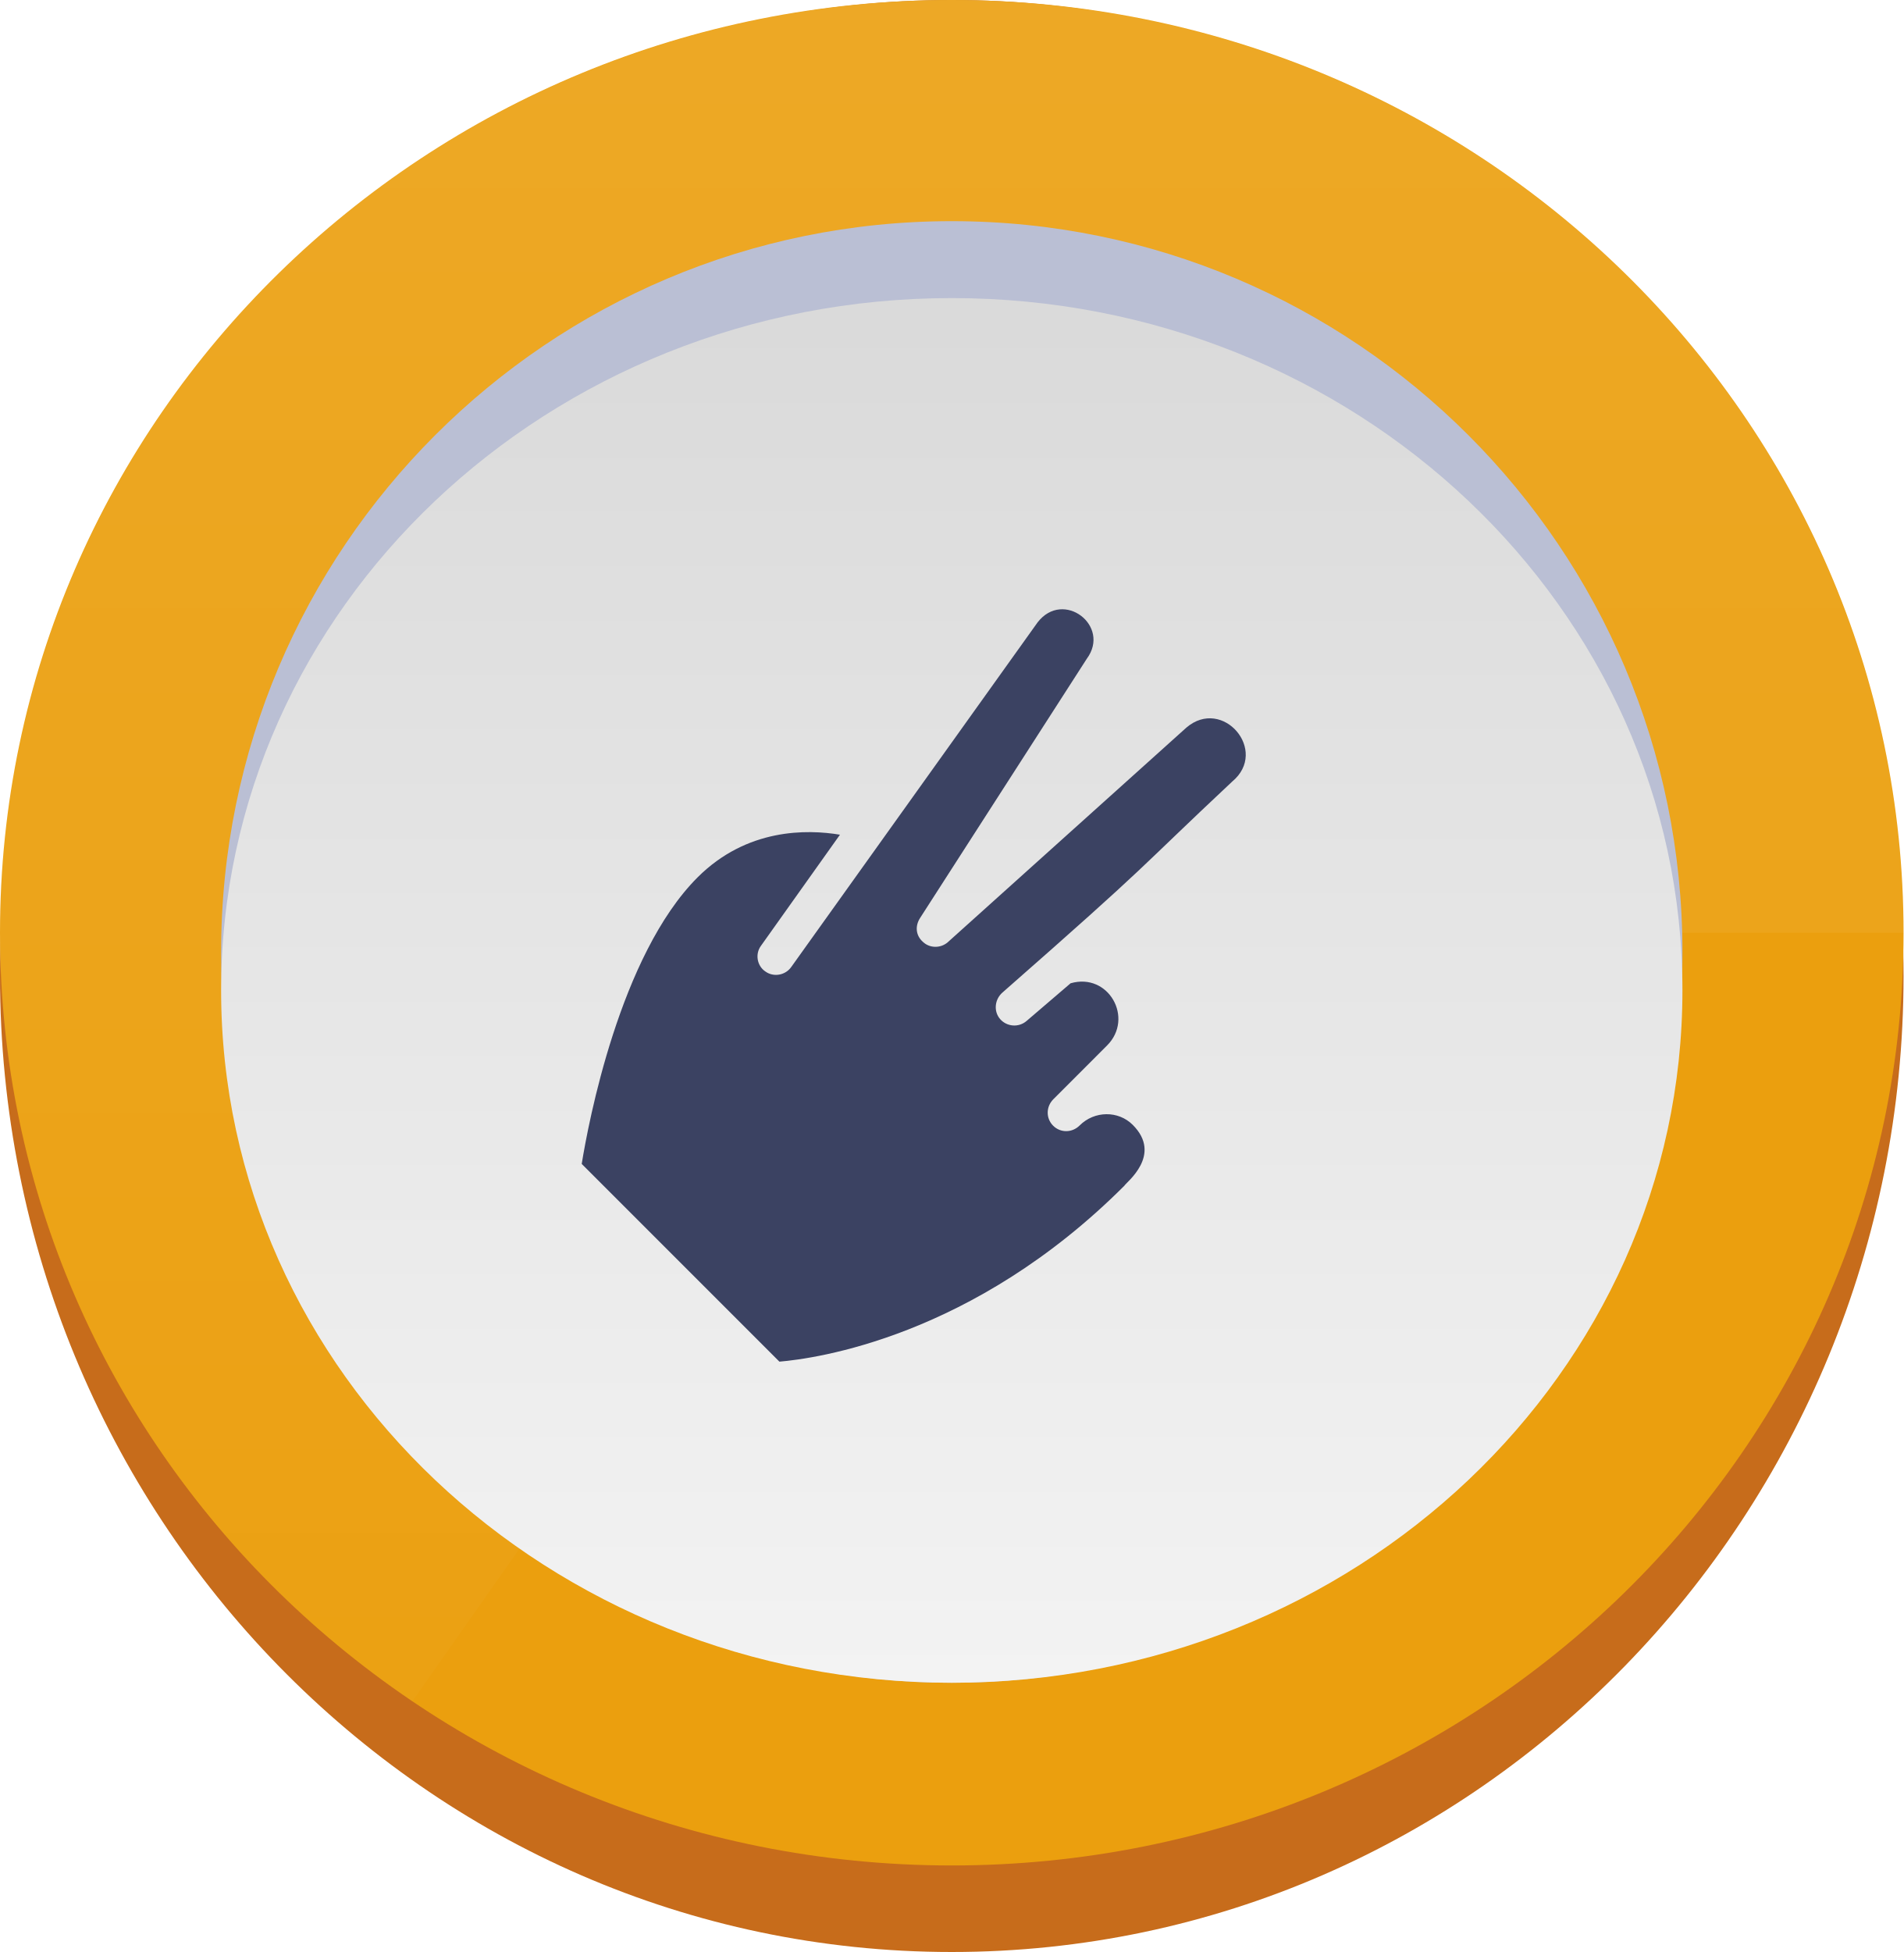
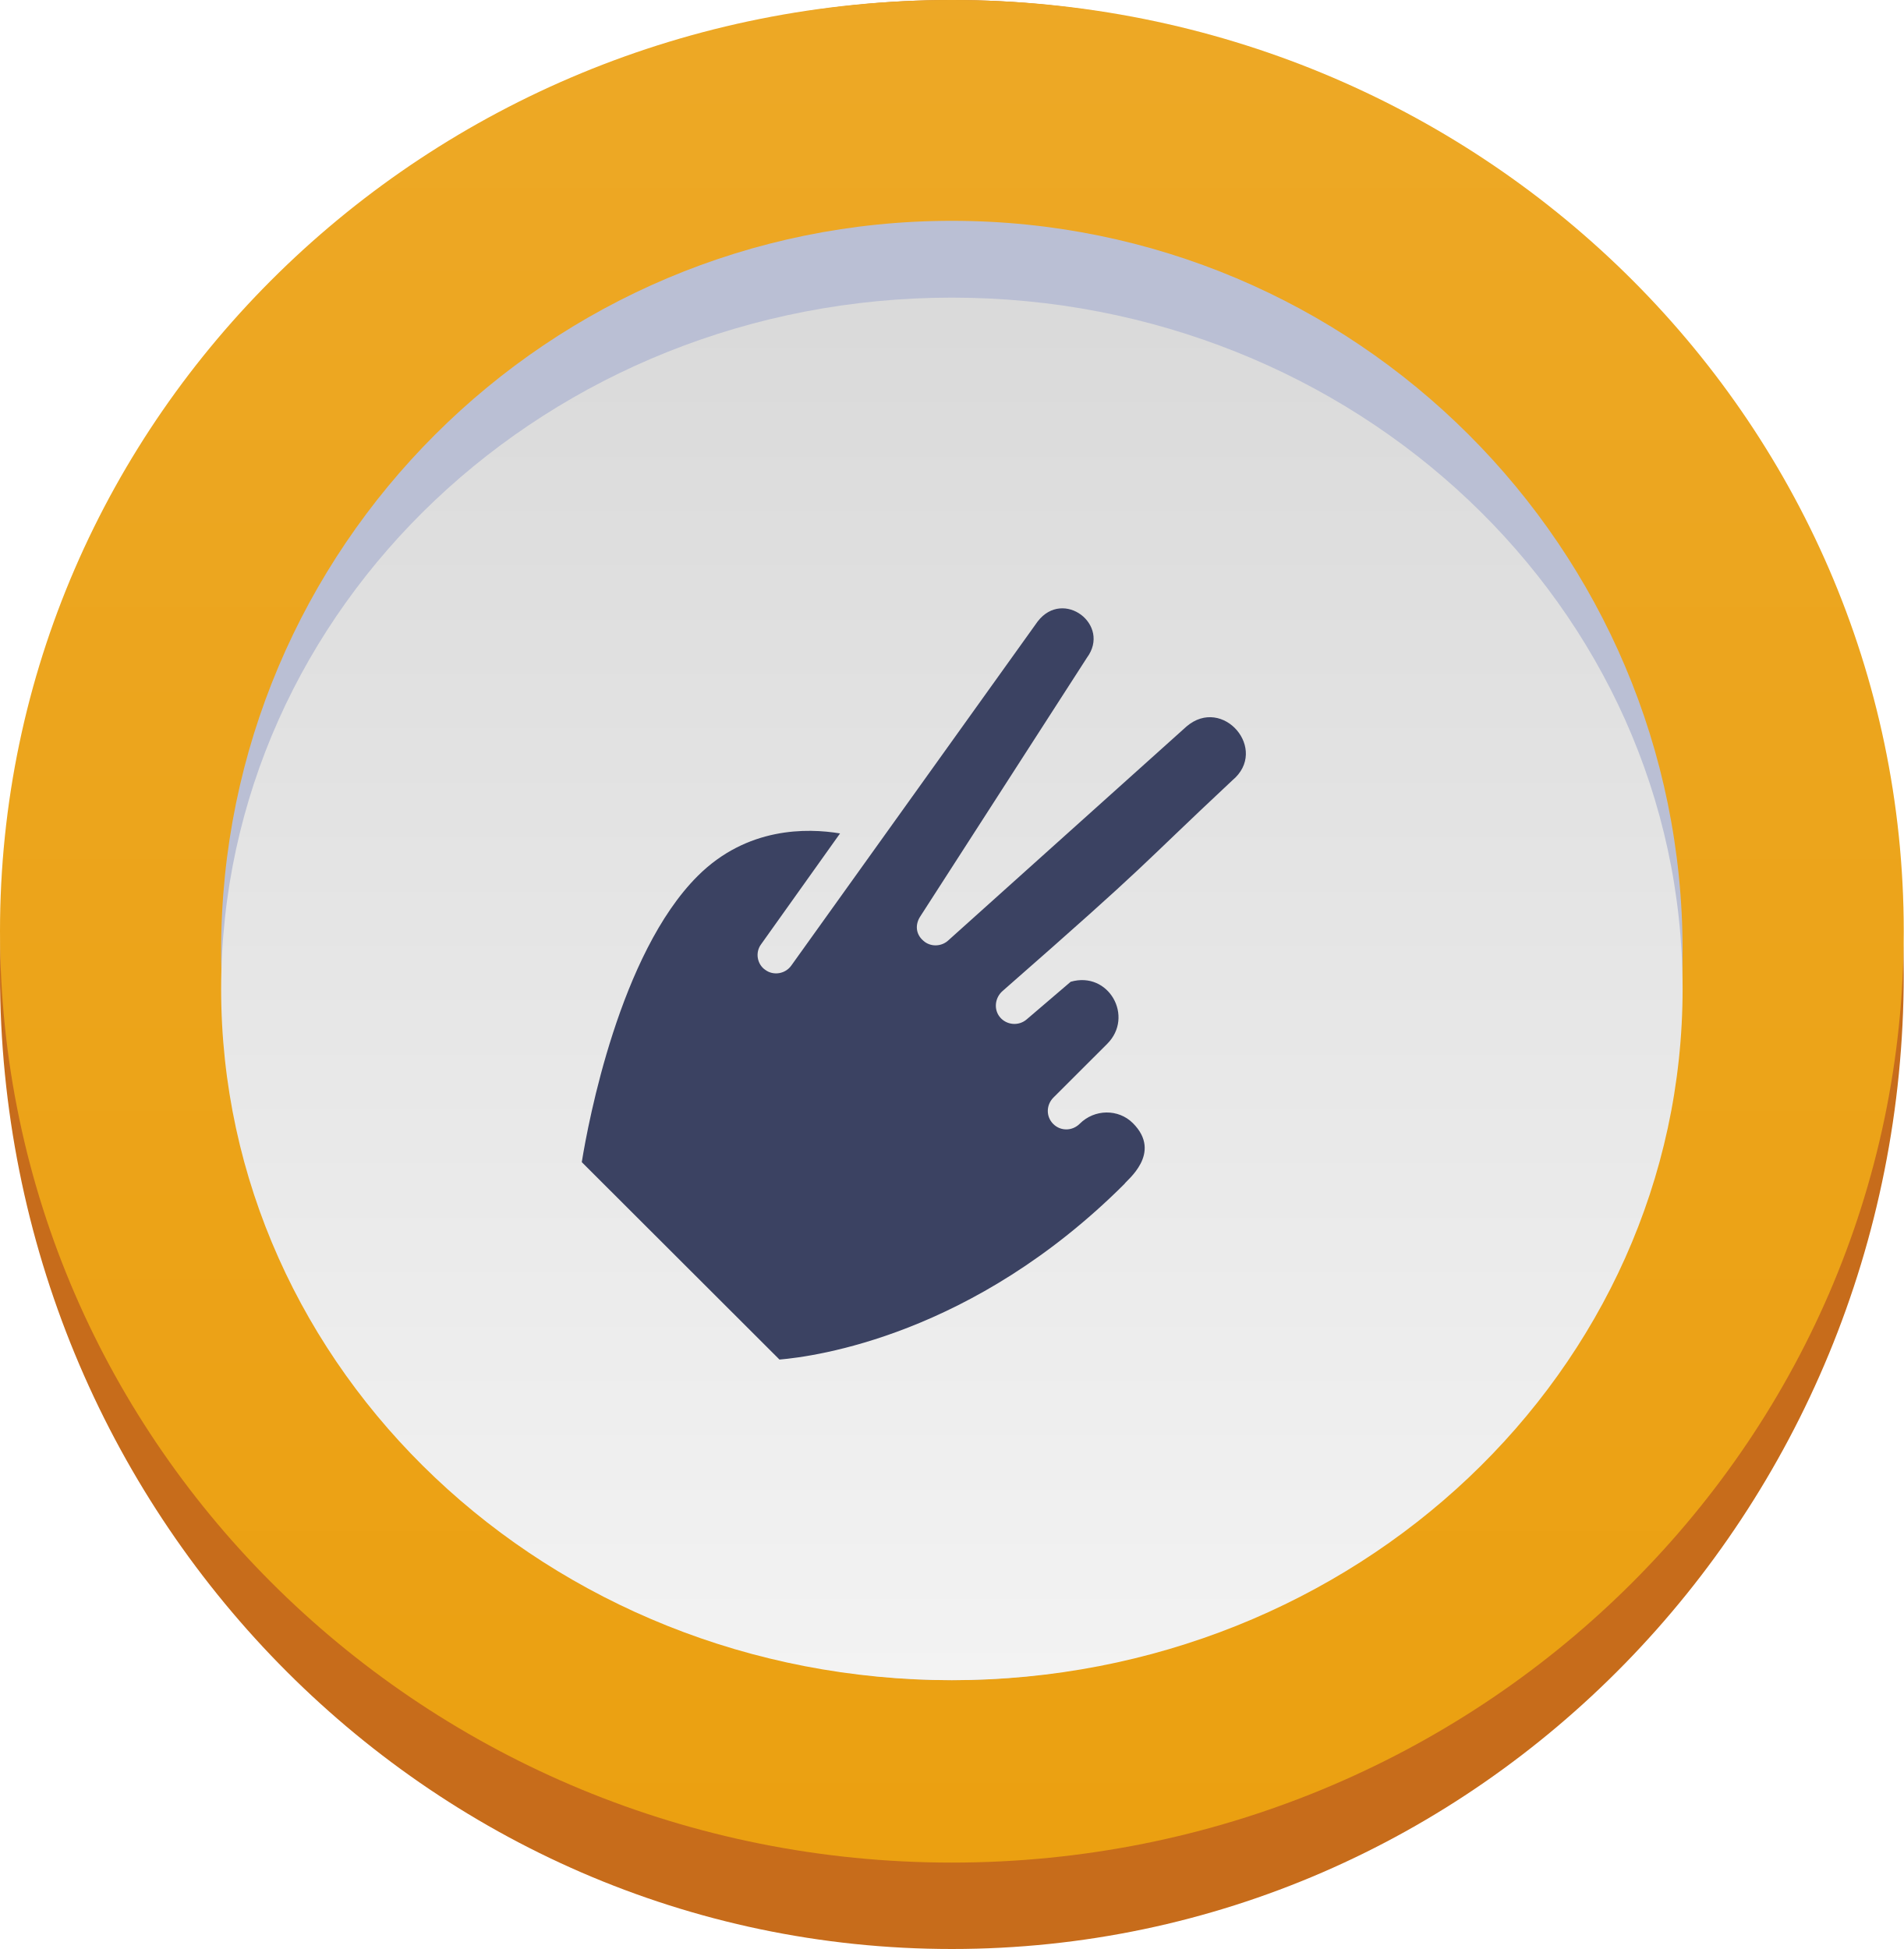
- <svg xmlns="http://www.w3.org/2000/svg" width="198" height="203" viewBox="0 0 198 203" fill="none">
-   <ellipse cx="99" cy="101.5" rx="99" ry="101.5" fill="#C76C1B" />
-   <ellipse cx="99" cy="97" rx="99" ry="97" fill="#EB9F0E" />
-   <path d="M198 97C198 80.297 193.598 63.878 185.221 49.331C176.843 34.784 164.774 22.604 150.182 13.969C135.59 5.334 118.969 0.537 101.929 0.042C84.89 -0.452 68.008 3.373 52.921 11.148C37.833 18.922 25.049 30.382 15.808 44.417C6.567 58.453 1.182 74.589 0.173 91.262C-0.835 107.936 2.568 124.582 10.053 139.589C17.537 154.595 28.85 167.454 42.895 176.92L99 97H198Z" fill="url(#paint0_linear_0_1777)" />
-   <circle cx="99" cy="99" r="76" fill="#BABFD4" />
-   <ellipse cx="99" cy="103" rx="76" ry="72" fill="url(#paint1_linear_0_1777)" />
-   <path d="M79.16 98.349L87.369 86.806C83.957 86.238 77.691 86.112 72.558 91.244C64.468 99.335 61.191 116.813 60.508 121.044L81.071 141.606C84.772 141.289 101.162 139.101 116.954 123.309C117.121 122.968 120.968 120.125 117.823 116.98C116.322 115.479 113.837 115.507 112.303 117.041C111.522 117.822 110.308 117.833 109.543 117.069C108.779 116.304 108.79 115.09 109.571 114.309L115.151 108.728C117.987 105.892 115.314 101.108 111.356 102.258L106.788 106.169C105.953 106.896 104.713 106.77 104.027 105.977C103.319 105.157 103.47 103.915 104.277 103.215C120.235 89.213 117.906 90.9 128.173 81.276C132.009 78.082 127.183 72.433 123.403 75.668L98.566 98.003C97.843 98.618 96.736 98.63 96.025 97.975C95.204 97.266 95.185 96.245 95.722 95.438L113.046 68.505C115.579 65.076 110.595 61.267 107.927 64.724L82.312 100.55C81.694 101.443 80.449 101.648 79.601 101.023C78.75 100.452 78.517 99.212 79.16 98.349Z" fill="#3B4262" />
+ <svg xmlns="http://www.w3.org/2000/svg" width="293" height="300" viewBox="0 0 293 300" fill="none">
+   <ellipse cx="146.5" cy="150" rx="146.5" ry="150" fill="#C76C1B" />
+   <ellipse cx="146.5" cy="143.35" rx="146.5" ry="143.35" fill="#EB9F0E" />
+   <ellipse cx="146.5" cy="143.35" rx="146.5" ry="143.35" fill="url(#paint0_linear_0_1677)" />
+   <ellipse cx="146.5" cy="146.305" rx="112.465" ry="112.315" fill="#BABFD4" />
+   <ellipse cx="146.5" cy="152.217" rx="112.465" ry="106.404" fill="url(#paint1_linear_0_1677)" />
+   <path d="M117.141 145.344L129.289 128.285C124.239 127.445 114.967 127.258 107.372 134.844C95.399 146.8 90.55 172.63 89.54 178.882L119.968 209.271C125.446 208.802 149.699 205.568 173.068 182.23C173.316 181.726 179.009 177.525 174.355 172.877C172.133 170.659 168.456 170.7 166.186 172.967C165.031 174.121 163.234 174.138 162.102 173.008C160.971 171.878 160.988 170.083 162.143 168.929L170.401 160.682C174.598 156.491 170.642 149.421 164.785 151.12L158.024 156.9C156.789 157.974 154.954 157.788 153.94 156.617C152.891 155.404 153.115 153.568 154.309 152.535C177.924 131.843 174.477 134.335 189.67 120.113C195.346 115.393 188.206 107.044 182.612 111.824L145.857 144.832C144.788 145.741 143.149 145.758 142.097 144.79C140.883 143.743 140.855 142.234 141.649 141.042L167.286 101.239C171.033 96.171 163.658 90.542 159.711 95.651L121.805 148.596C120.891 149.916 119.048 150.219 117.793 149.295C116.534 148.451 116.189 146.619 117.141 145.344Z" fill="#3B4262" />
  <defs>
-     <linearGradient id="paint0_linear_0_1777" x1="0" y1="0" x2="0" y2="194" gradientUnits="userSpaceOnUse">
+     <linearGradient id="paint0_linear_0_1677" x1="0" y1="0" x2="0" y2="286.699" gradientUnits="userSpaceOnUse">
      <stop stop-color="white" stop-opacity="0.097" />
      <stop offset="1" stop-color="white" stop-opacity="0.01" />
    </linearGradient>
-     <linearGradient id="paint1_linear_0_1777" x1="173.74" y1="175" x2="173.74" y2="33.387" gradientUnits="userSpaceOnUse">
+     <linearGradient id="paint1_linear_0_1677" x1="257.1" y1="258.621" x2="257.1" y2="49.34" gradientUnits="userSpaceOnUse">
      <stop stop-color="#F3F3F3" />
      <stop offset="1" stop-color="#DADADA" />
    </linearGradient>
  </defs>
</svg>
